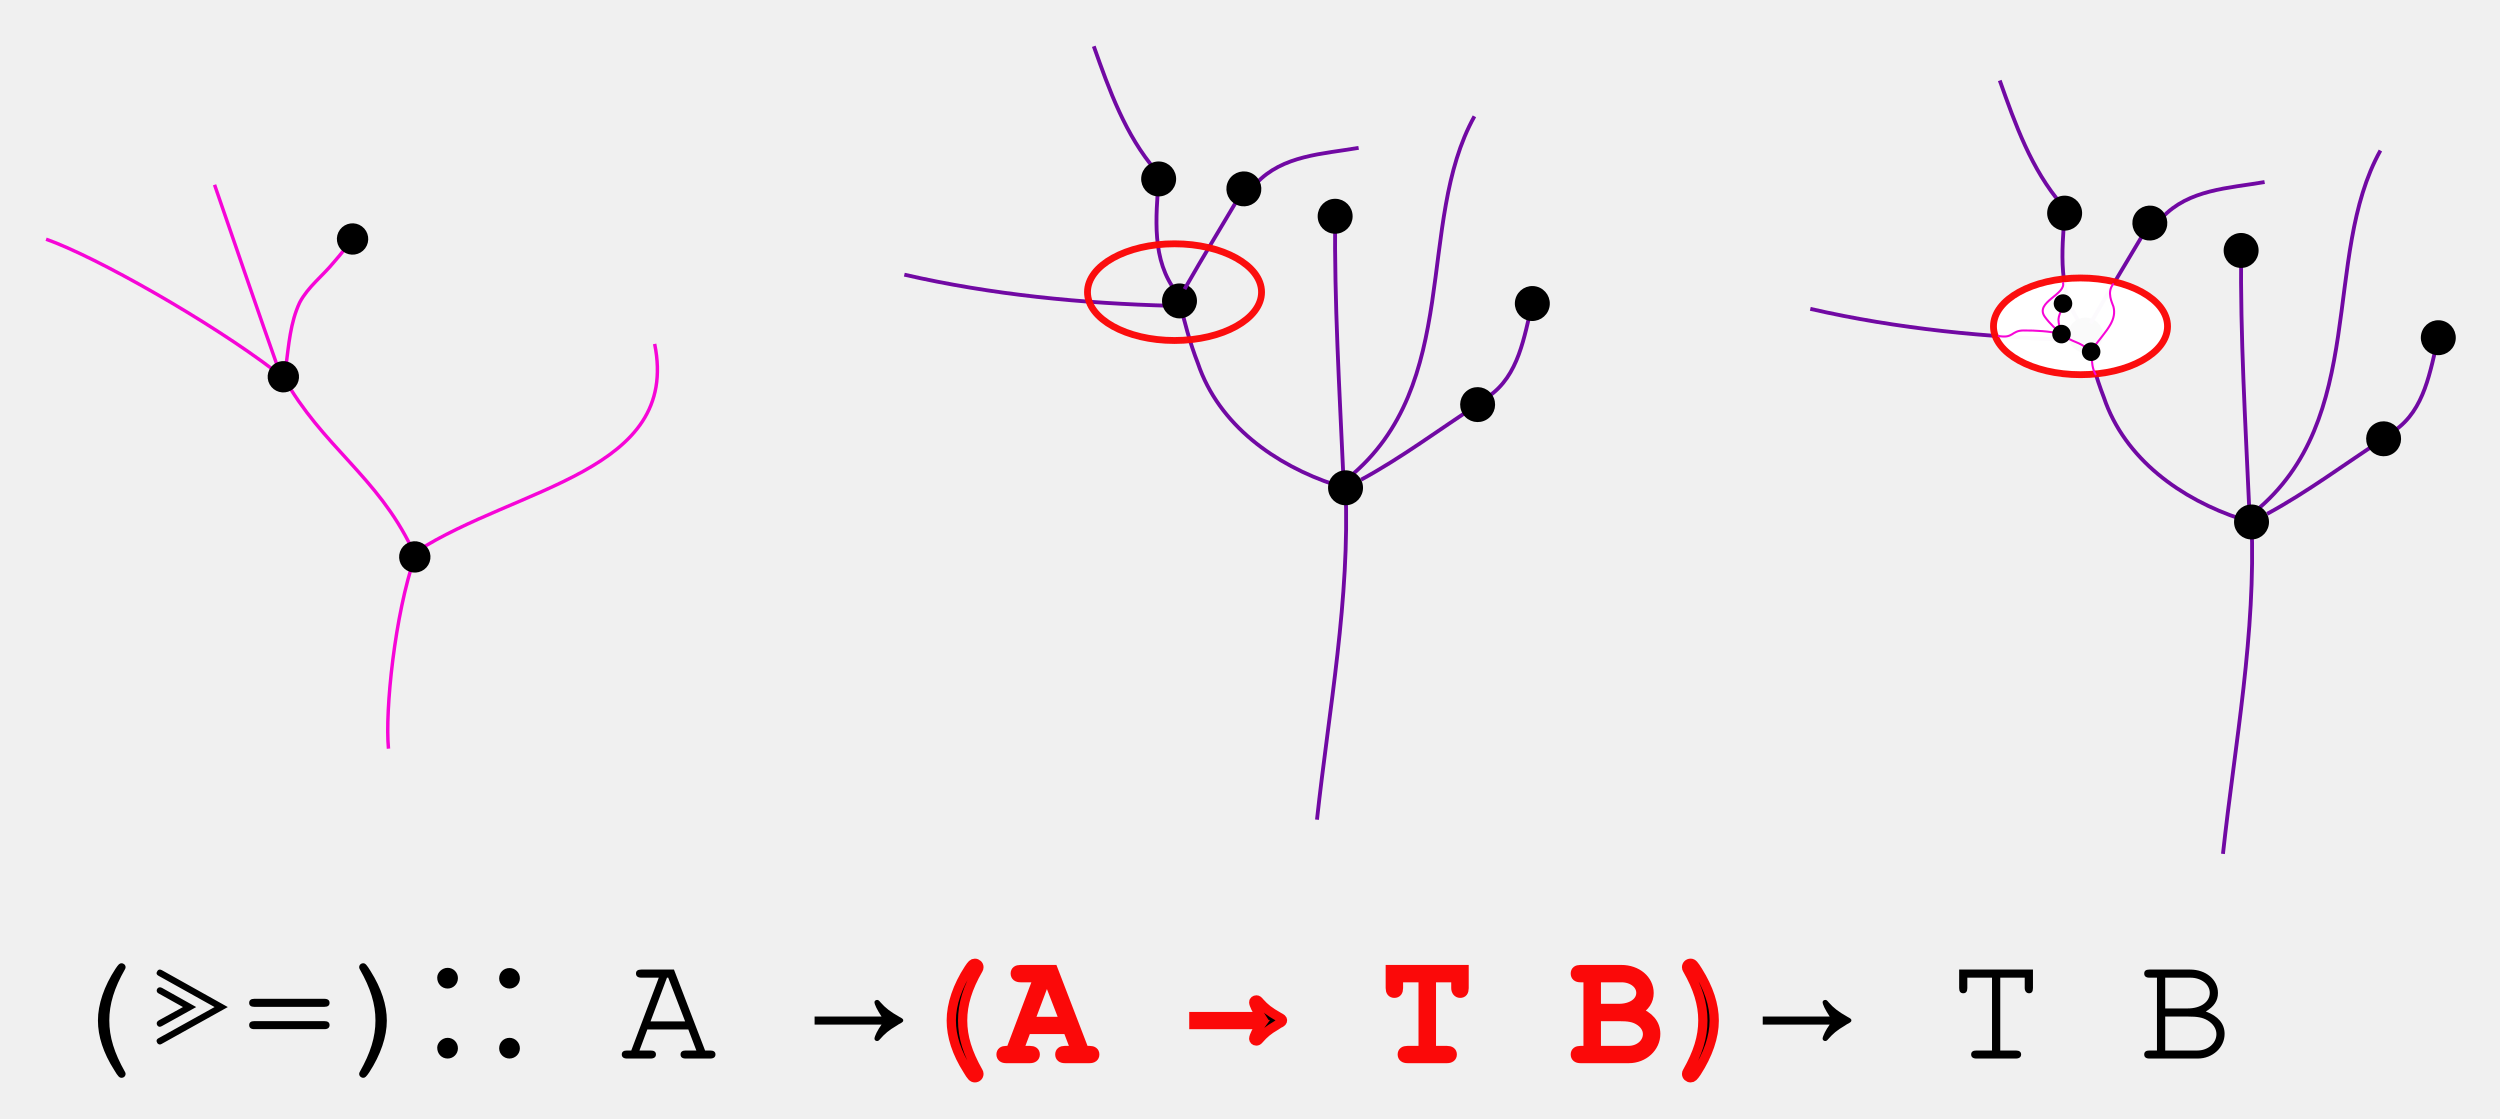
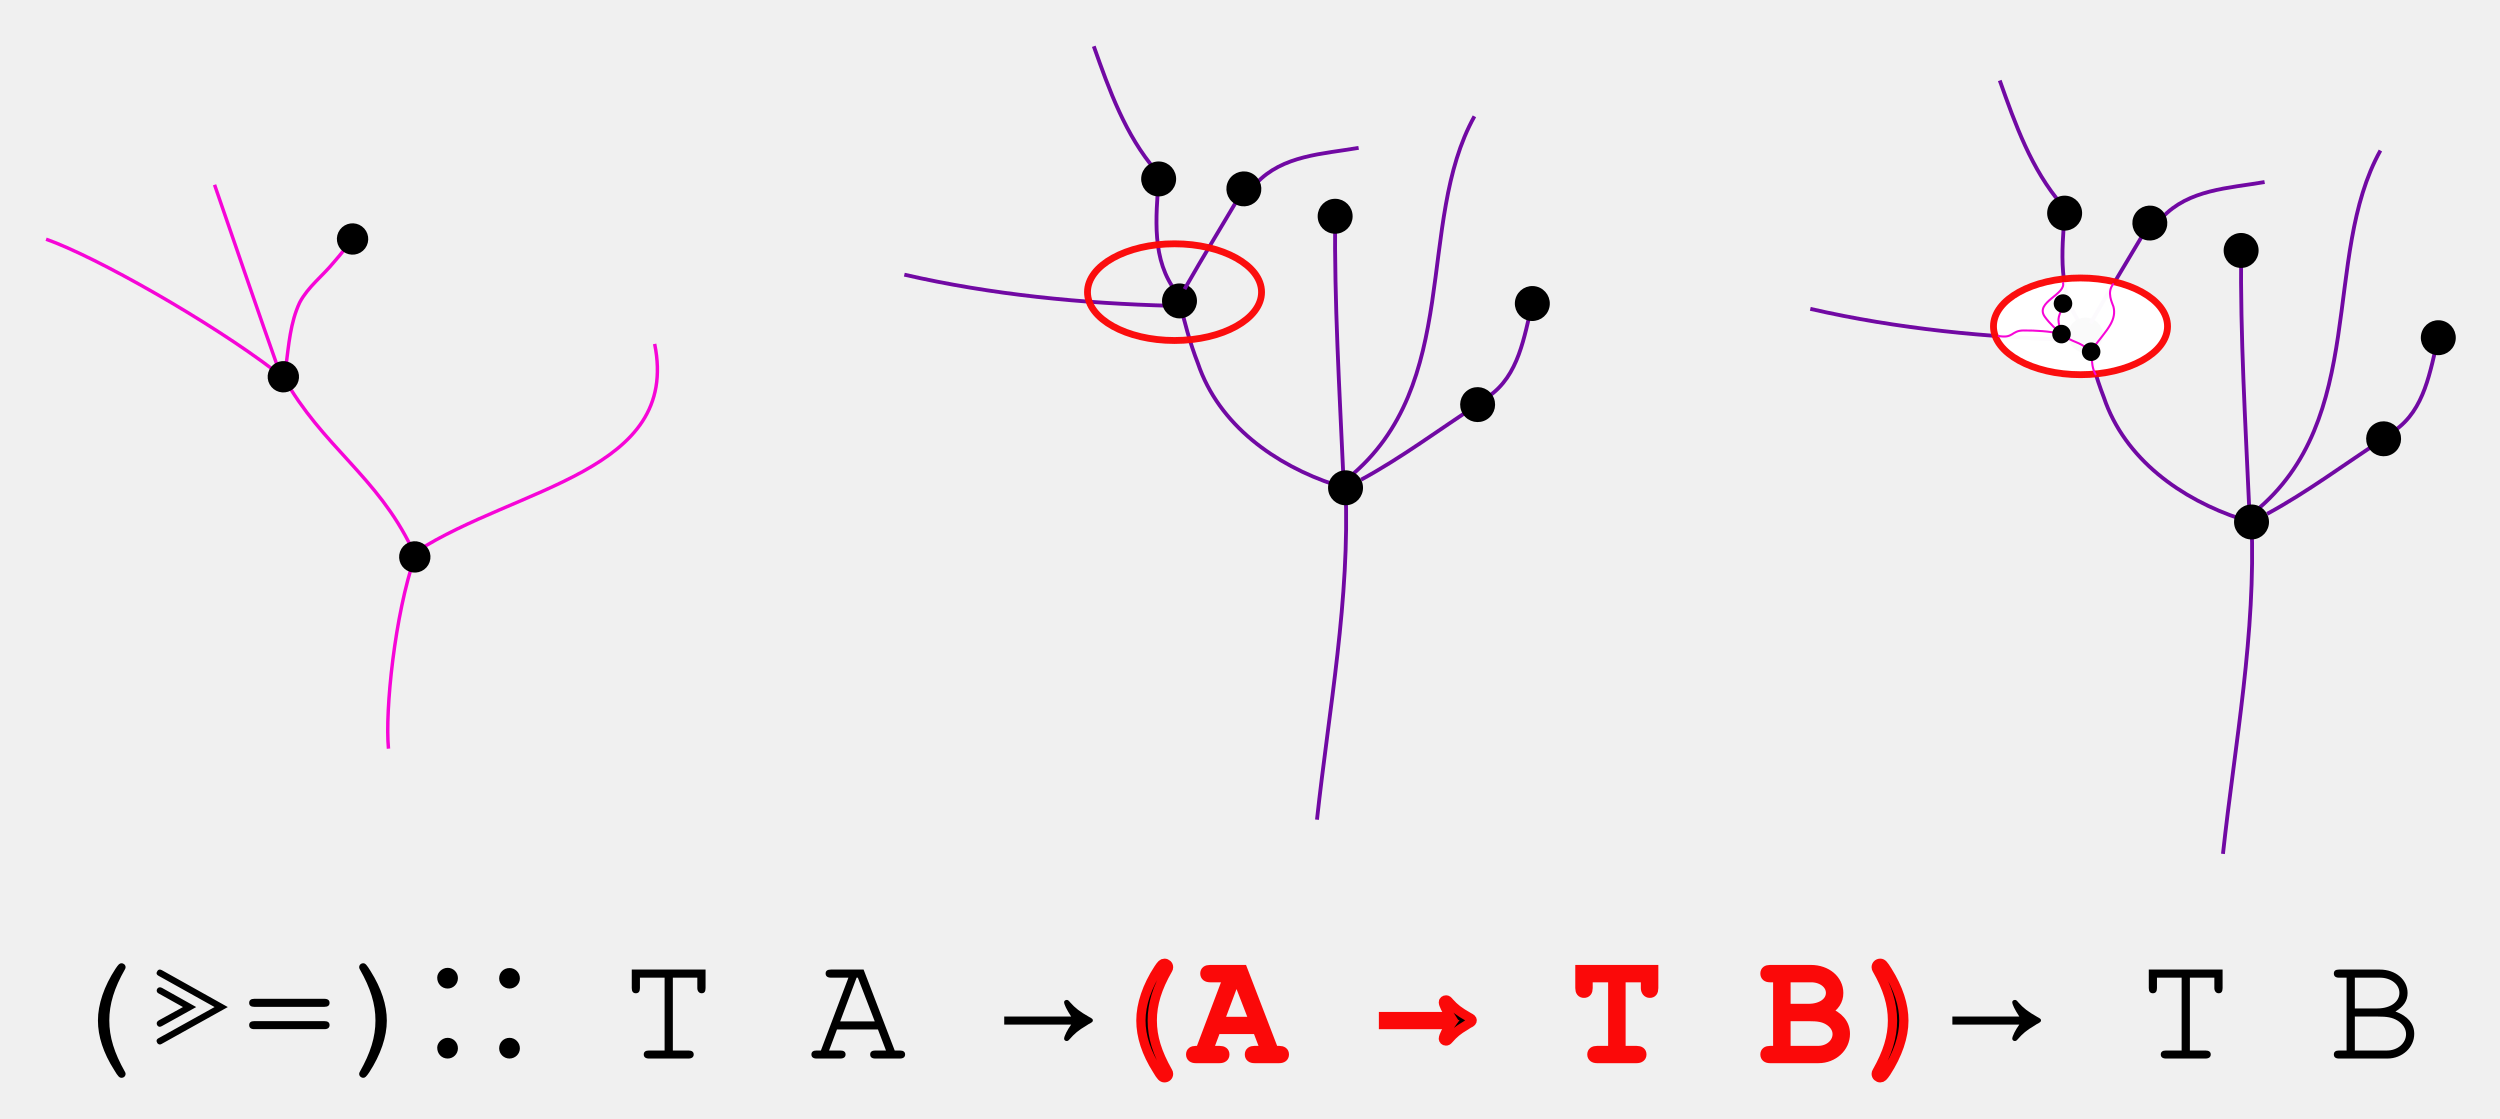
<svg xmlns="http://www.w3.org/2000/svg" xmlns:xlink="http://www.w3.org/1999/xlink" width="563.652" height="252.08" id="svg2" version="1.1">
  <defs id="defs4">
    <marker orient="auto" refY="0" refX="0" id="EmptyDiamondM" style="overflow:visible">
      <path id="path5446" d="M 0,-7.071 -7.071,0 0,7.071 7.071,0 0,-7.071 z" style="fill:#ffffff;fill-rule:evenodd;stroke:#000000;stroke-width:1pt" transform="scale(0.4,0.4)" />
    </marker>
    <marker orient="auto" refY="0" refX="0" id="DotL" style="overflow:visible">
      <path id="path3850" d="m -2.5,-1 c 0,2.76 -2.24,5 -5,5 -2.76,0 -5,-2.24 -5,-5 0,-2.76 2.24,-5 5,-5 2.76,0 5,2.24 5,5 z" style="fill-rule:evenodd;stroke:#000000;stroke-width:1pt" transform="matrix(0.8,0,0,0.8,5.92,0.8)" />
    </marker>
    <marker orient="auto" refY="0" refX="0" id="DiamondS" style="overflow:visible">
      <path id="path3916" d="M 0,-7.071 -7.071,0 0,7.071 7.071,0 0,-7.071 z" style="fill-rule:evenodd;stroke:#000000;stroke-width:1pt" transform="scale(0.2,0.2)" />
    </marker>
  </defs>
  <g id="layer1" transform="translate(-598.3177,-213.7374)">
    <g id="g3865" transform="matrix(1.510799,-0.3066729,0.3066729,1.510799,-399.489,36.58113)">
      <path id="path3003" d="M 640.067,302.561 C 632.197,293.562 617.778,281.008 611.099,277.001" style="fill:none;stroke:#f605d7;stroke-width:0.506;stroke-linecap:butt;stroke-linejoin:miter;stroke-miterlimit:4;stroke-opacity:1;stroke-dasharray:none" />
      <path id="path3005" d="m 640.578,302.049 c -0.763,-5.247 -3.274,-24.279 -3.749,-27.946" style="fill:none;stroke:#f605d7;stroke-width:0.506;stroke-linecap:butt;stroke-linejoin:miter;stroke-miterlimit:4;stroke-opacity:1;stroke-dasharray:none" />
      <path id="path3013" d="m 655.062,332.551 c 16.345,-6.37 40.214,-3.734 40.214,-22.834" style="fill:none;stroke:#f605d7;stroke-width:0.506;stroke-linecap:butt;stroke-linejoin:miter;stroke-miterlimit:4;stroke-opacity:1;stroke-dasharray:none" />
      <path id="path4958" d="m 641.771,302.22 c 1.035,-3.01 1.91,-6.172 3.833,-8.763 1.661,-2.025 4.09,-3.158 6.086,-4.796 1.161,-0.887 2.283,-1.825 3.372,-2.799" style="fill:none;stroke:#f605d7;stroke-width:0.506;stroke-linecap:butt;stroke-linejoin:miter;stroke-miterlimit:4;stroke-opacity:1;stroke-dasharray:none;marker-end:url(#DotL)" />
      <path id="path2999" d="M 654.551,332.04 C 651.652,320.545 644.717,314.869 641.09,303.583" style="fill:none;stroke:#f605d7;stroke-width:0.506;stroke-linecap:butt;stroke-linejoin:miter;stroke-miterlimit:4;stroke-opacity:1;stroke-dasharray:none;marker-start:none;marker-end:url(#DotL)" />
      <path id="path2995" d="m 645.35,359.985 c 0.61,-5.644 4.821,-19.051 9.372,-26.753" style="fill:none;stroke:#f605d7;stroke-width:0.506;stroke-linecap:butt;stroke-linejoin:miter;stroke-miterlimit:4;stroke-opacity:1;stroke-dasharray:none;marker-start:none;marker-end:url(#DotL)" />
    </g>
    <g id="g3873" transform="matrix(1.54161,0,0,1.54161,-365.9888,-224.7364)">
      <path id="path3024-0" d="m 822.702,354.33 c 16.738,-13.636 9.814,-37.392 18.453,-52.89" style="fill:none;stroke:#7109a3;stroke-width:0.564;stroke-linecap:butt;stroke-linejoin:miter;stroke-miterlimit:4;stroke-opacity:1;stroke-dasharray:none" />
      <path id="path5735" d="m 794.595,309.414 c -4.504,-5.225 -6.84,-11.818 -9.11,-18.219" style="fill:none;stroke:#7109a3;stroke-width:0.564;stroke-linecap:butt;stroke-linejoin:miter;stroke-miterlimit:4;stroke-opacity:1;stroke-dasharray:none" />
      <path id="path6283" d="m 796.872,329.151 c -13.129,-0.344 -26.277,-1.617 -39.095,-4.555" style="fill:none;stroke:#7109a3;stroke-width:0.564;stroke-linecap:butt;stroke-linejoin:miter;stroke-miterlimit:4;stroke-opacity:1;stroke-dasharray:none" />
      <path id="path6839" d="m 809.211,311.283 c 3.88,-4.181 9.784,-4.324 15.006,-5.233" style="fill:none;stroke:#7109a3;stroke-width:0.564;stroke-linecap:butt;stroke-linejoin:miter;stroke-miterlimit:4;stroke-opacity:1;stroke-dasharray:none" />
      <path id="path5733" d="m 797.632,327.253 c -3.765,-4.81 -3.039,-11.033 -2.657,-16.701" style="fill:none;stroke:#7109a3;stroke-width:0.564;stroke-linecap:butt;stroke-linejoin:miter;stroke-miterlimit:4;stroke-opacity:1;stroke-dasharray:none;marker-end:url(#DotL)" />
      <path id="path5729-4" d="m 820.785,355.341 c -8.736,-2.873 -17.038,-8.755 -20.076,-17.792 -1.16,-2.968 -1.98,-6.056 -2.698,-9.157" style="fill:none;stroke:#7109a3;stroke-width:0.564;stroke-linecap:butt;stroke-linejoin:miter;stroke-miterlimit:4;stroke-opacity:1;stroke-dasharray:none;marker-end:url(#DotL)" />
      <path id="path6837" d="m 798.758,326.709 c 2.825,-4.943 5.8,-9.799 8.699,-14.699" style="fill:none;stroke:#7109a3;stroke-width:0.564;stroke-linecap:butt;stroke-linejoin:miter;stroke-miterlimit:4;stroke-opacity:1;stroke-dasharray:none;marker-end:url(#DotL)" />
      <path id="path6285-1" d="M 821.977,353.942 C 821.419,341.305 820.653,328.666 820.785,316.01" style="fill:none;stroke:#7109a3;stroke-width:0.564;stroke-linecap:butt;stroke-linejoin:miter;stroke-miterlimit:4;stroke-opacity:1;stroke-dasharray:none;marker-end:url(#DotL)" />
      <path id="path6289" d="m 843.18,342.436 c 4.512,-3.101 5.223,-8.78 6.453,-13.664" style="fill:none;stroke:#7109a3;stroke-width:0.564;stroke-linecap:butt;stroke-linejoin:miter;stroke-miterlimit:4;stroke-opacity:1;stroke-dasharray:none;marker-end:url(#DotL)" />
      <path id="path6287-4" d="m 824.581,354.582 c 5.966,-3.232 11.397,-7.326 17.08,-11.007" style="fill:none;stroke:#7109a3;stroke-width:0.564;stroke-linecap:butt;stroke-linejoin:miter;stroke-miterlimit:4;stroke-opacity:1;stroke-dasharray:none;marker-end:url(#DotL)" />
      <path id="path5545-7" d="m 818.128,404.305 c 1.755,-16.156 4.843,-32.263 4.175,-48.584" style="fill:none;stroke:#7109a3;stroke-width:0.564;stroke-linecap:butt;stroke-linejoin:miter;stroke-miterlimit:4;stroke-opacity:1;stroke-dasharray:none;marker-end:url(#DotL)" />
    </g>
    <path style="opacity:0.98;color:#000000;fill:none;stroke:#fb0909;stroke-width:1;stroke-linecap:butt;stroke-linejoin:miter;stroke-miterlimit:4;stroke-opacity:1;stroke-dasharray:none;stroke-dashoffset:0;marker:none;visibility:visible;display:inline;overflow:visible;enable-background:accumulate" id="path3855" d="m 211.425,120.563 c 0,3.905 -5.698,7.071 -12.728,7.071 -7.029,0 -12.728,-3.166 -12.728,-7.071 0,-3.905 5.698,-7.071 12.728,-7.071 7.029,0 12.728,3.166 12.728,7.071 z" transform="matrix(1.54161,0,0,1.54161,556.8131,93.74297)" />
    <text xml:space="preserve" style="font-size:35.628px;font-style:normal;font-variant:normal;font-weight:normal;font-stretch:normal;text-align:start;line-height:125%;letter-spacing:0px;word-spacing:0px;writing-mode:lr-tb;text-anchor:start;fill:#000000;fill-opacity:1;stroke:none;font-family:Courier;-inkscape-font-specification:Courier" x="610.103" y="452.397" id="text3886">
-       <tspan id="tspan3888" x="610.103" y="452.397">(≫=)∷ A →<tspan style="font-size:35.628px;font-style:normal;font-variant:normal;font-weight:normal;font-stretch:normal;text-align:start;line-height:125%;writing-mode:lr-tb;text-anchor:start;stroke:#fb0909;stroke-width:2.088;stroke-opacity:1;font-family:Courier;-inkscape-font-specification:Courier" id="tspan3890">(A → T B)</tspan>→ T B</tspan>
+       <tspan id="tspan3888" x="610.103" y="452.397">(≫=)∷ T A →<tspan style="font-size:35.628px;font-style:normal;font-variant:normal;font-weight:normal;font-stretch:normal;text-align:start;line-height:125%;writing-mode:lr-tb;text-anchor:start;stroke:#fb0909;stroke-width:2.088;stroke-opacity:1;font-family:Courier;-inkscape-font-specification:Courier" id="tspan3890">(A → T B)</tspan>→ T B</tspan>
    </text>
    <use x="0" y="0" xlink:href="#g3873" id="use3894" transform="translate(204.2633,7.708051)" width="572.938" height="214.255" />
    <path transform="matrix(1.54161,0,0,1.54161,761.0764,101.451)" d="m 211.425,120.563 c 0,3.905 -5.698,7.071 -12.728,7.071 -7.029,0 -12.728,-3.166 -12.728,-7.071 0,-3.905 5.698,-7.071 12.728,-7.071 7.029,0 12.728,3.166 12.728,7.071 z" id="use3896" style="opacity:0.98;color:#000000;fill:#ffffff;fill-opacity:1;stroke:#fb0909;stroke-width:1;stroke-linecap:butt;stroke-linejoin:miter;stroke-miterlimit:4;stroke-opacity:1;stroke-dasharray:none;stroke-dashoffset:0;marker:none;visibility:visible;display:inline;overflow:visible;enable-background:accumulate" />
    <path id="path3902" d="m 1062.64,288.966 c -2.279,-0.554 -5.26,-0.729 -8.077,-0.72 -2.849,0.008 -2.246,1.921 -5.798,1.213" style="fill:none;stroke:#f605d7;stroke-width:0.462;stroke-linecap:butt;stroke-linejoin:miter;stroke-miterlimit:4;stroke-opacity:1;stroke-dasharray:none" />
    <path id="path3904" d="m 1062.678,288.748 c -0.599,-0.632 -2.212,-2.014 -3.332,-3.585 -2.384,-3.345 5,-5.059 4.067,-7.806" style="fill:none;stroke:#f605d7;stroke-width:0.462;stroke-linecap:butt;stroke-linejoin:miter;stroke-miterlimit:4;stroke-opacity:1;stroke-dasharray:none" />
    <path id="path3906" d="m 1069.945,292.672 c 1.484,-2.238 3.269,-4.051 4.263,-5.902 0.661,-1.232 0.972,-2.481 0.61,-3.883 -0.182,-0.705 -1.69,-3.279 0.059,-5.235" style="fill:none;stroke:#f605d7;stroke-width:0.462;stroke-linecap:butt;stroke-linejoin:miter;stroke-miterlimit:4;stroke-opacity:1;stroke-dasharray:none" />
    <path id="path3908" d="m 1063.006,288.58 c -0.272,-0.936 -0.61,-1.881 -0.585,-2.869 0.059,-0.8 0.467,-1.511 0.678,-2.273 0.134,-0.427 0.25,-0.859 0.35,-1.295" style="fill:none;stroke:#f605d7;stroke-width:0.462;stroke-linecap:butt;stroke-linejoin:miter;stroke-miterlimit:4;stroke-opacity:1;stroke-dasharray:none;marker-end:url(#DotL)" />
    <path id="path3910" d="m 1069.534,292.827 c -2.752,-2.366 -3.561,-1.6 -6.458,-3.785" style="fill:none;stroke:#f605d7;stroke-width:0.462;stroke-linecap:butt;stroke-linejoin:miter;stroke-miterlimit:4;stroke-opacity:1;stroke-dasharray:none;marker-start:none;marker-end:url(#DotL)" />
    <path id="path3912" d="m 1070.857,298.311 c -0.842,-1.52 -0.851,-2.583 -1.07,-5.312" style="fill:none;stroke:#f605d7;stroke-width:0.462;stroke-linecap:butt;stroke-linejoin:miter;stroke-miterlimit:4;stroke-opacity:1;stroke-dasharray:none;marker-start:none;marker-end:url(#DotL)" />
  </g>
</svg>
